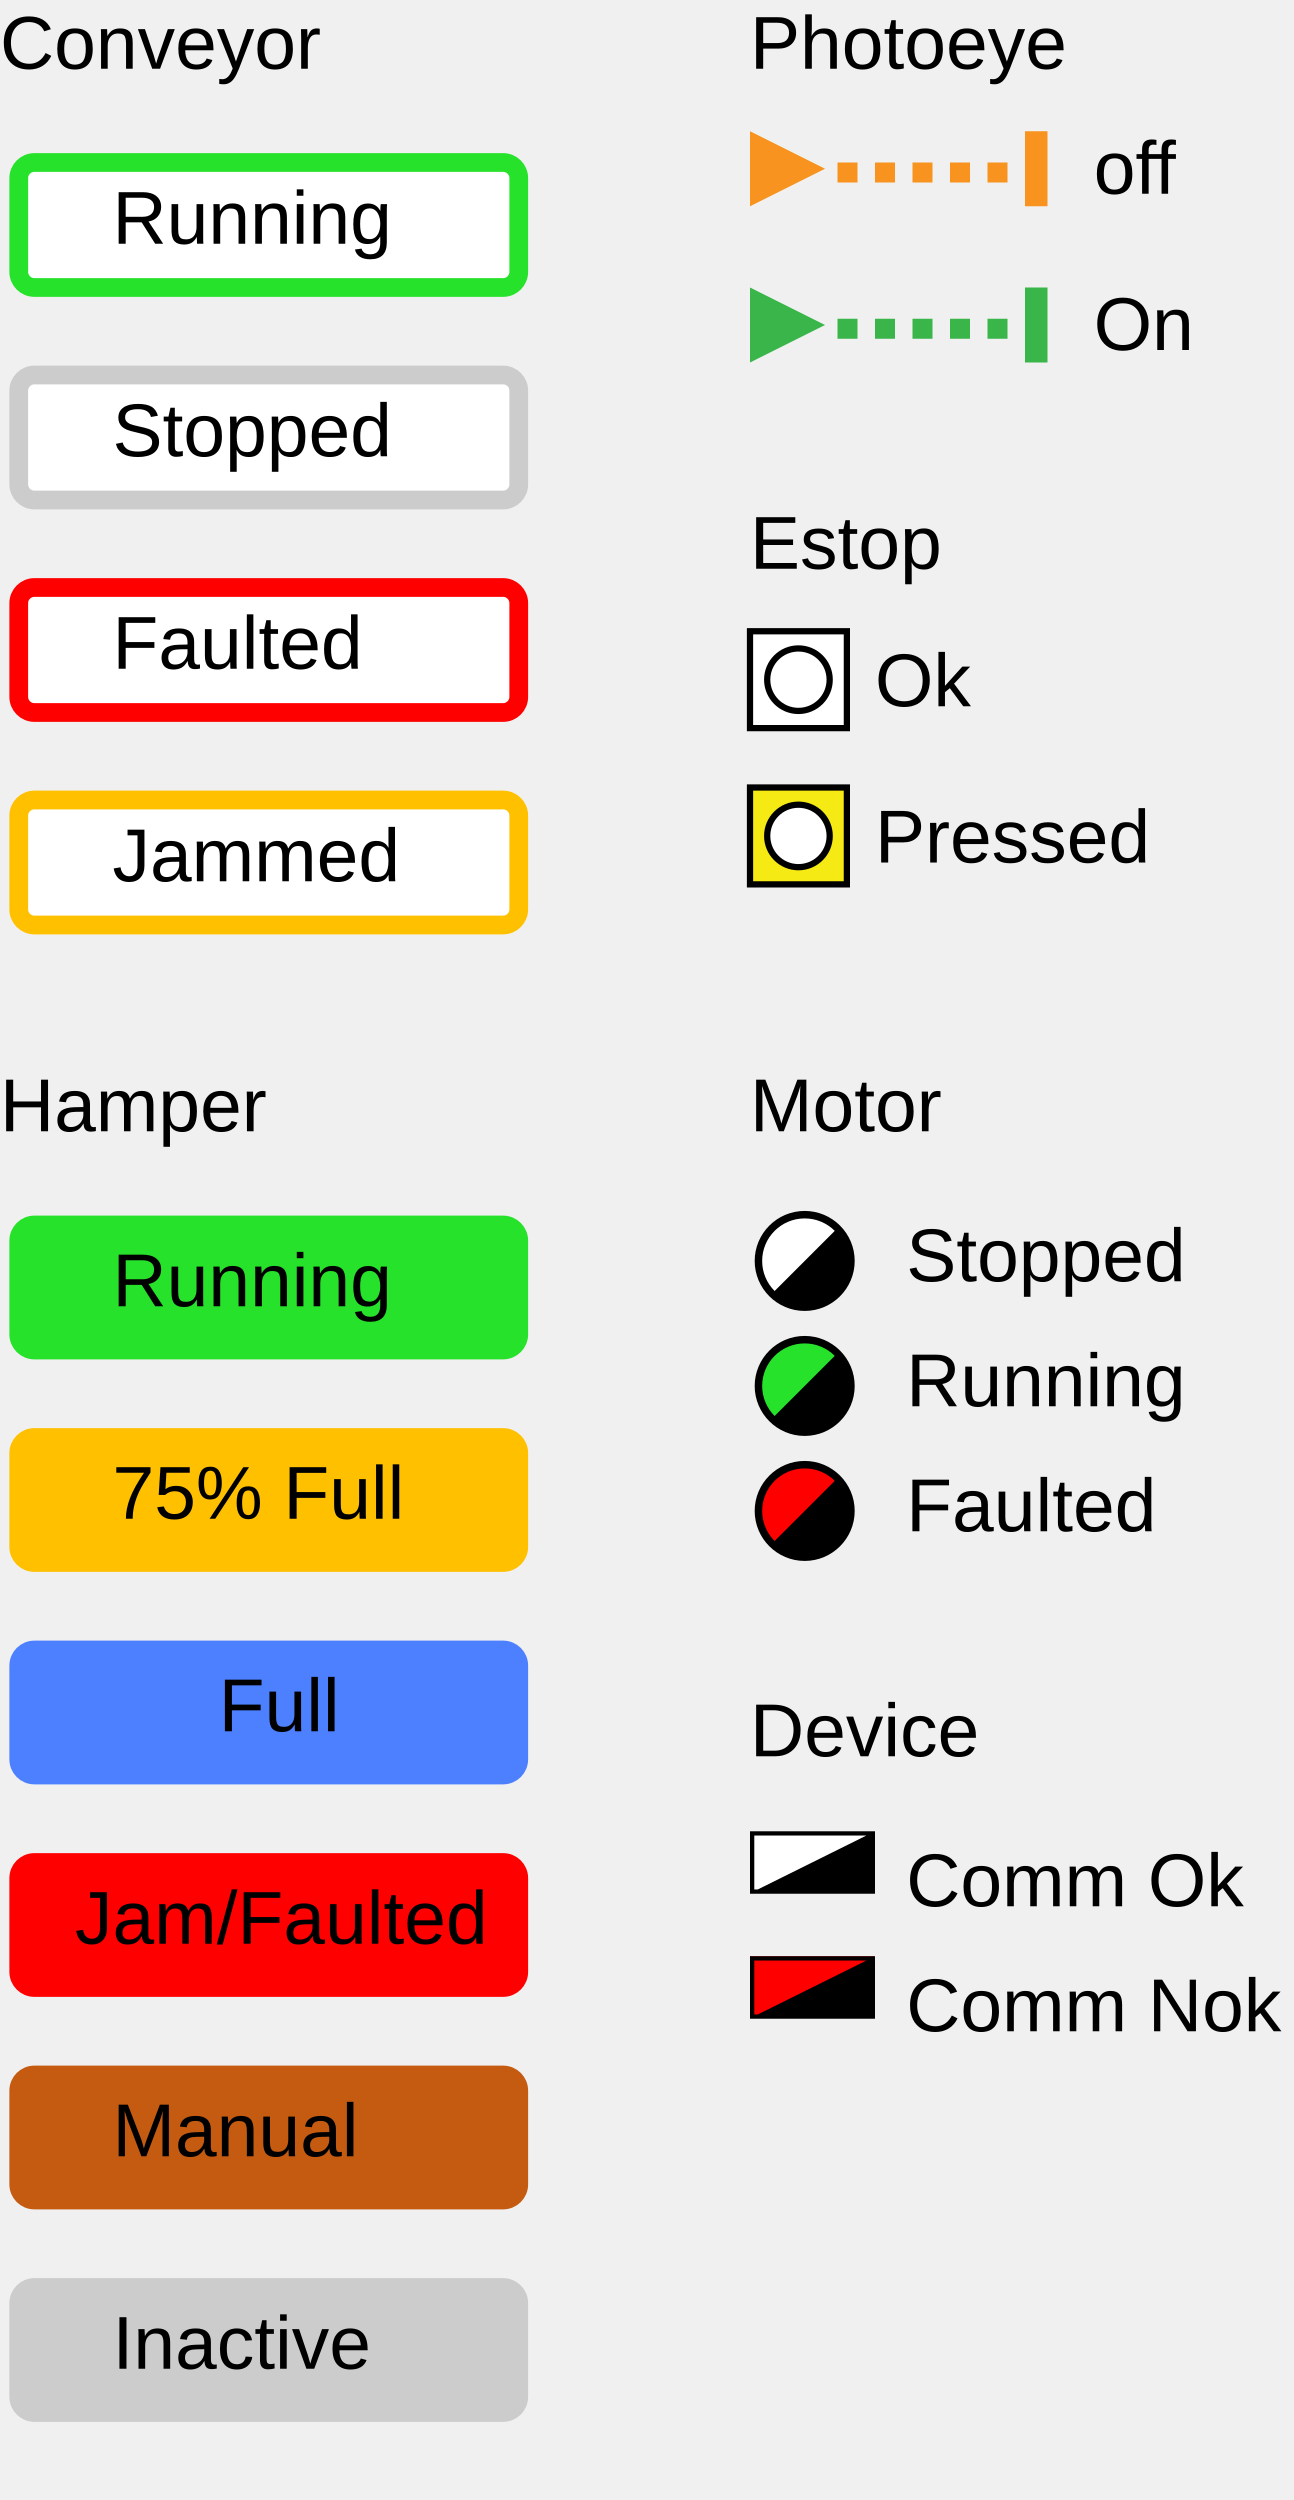
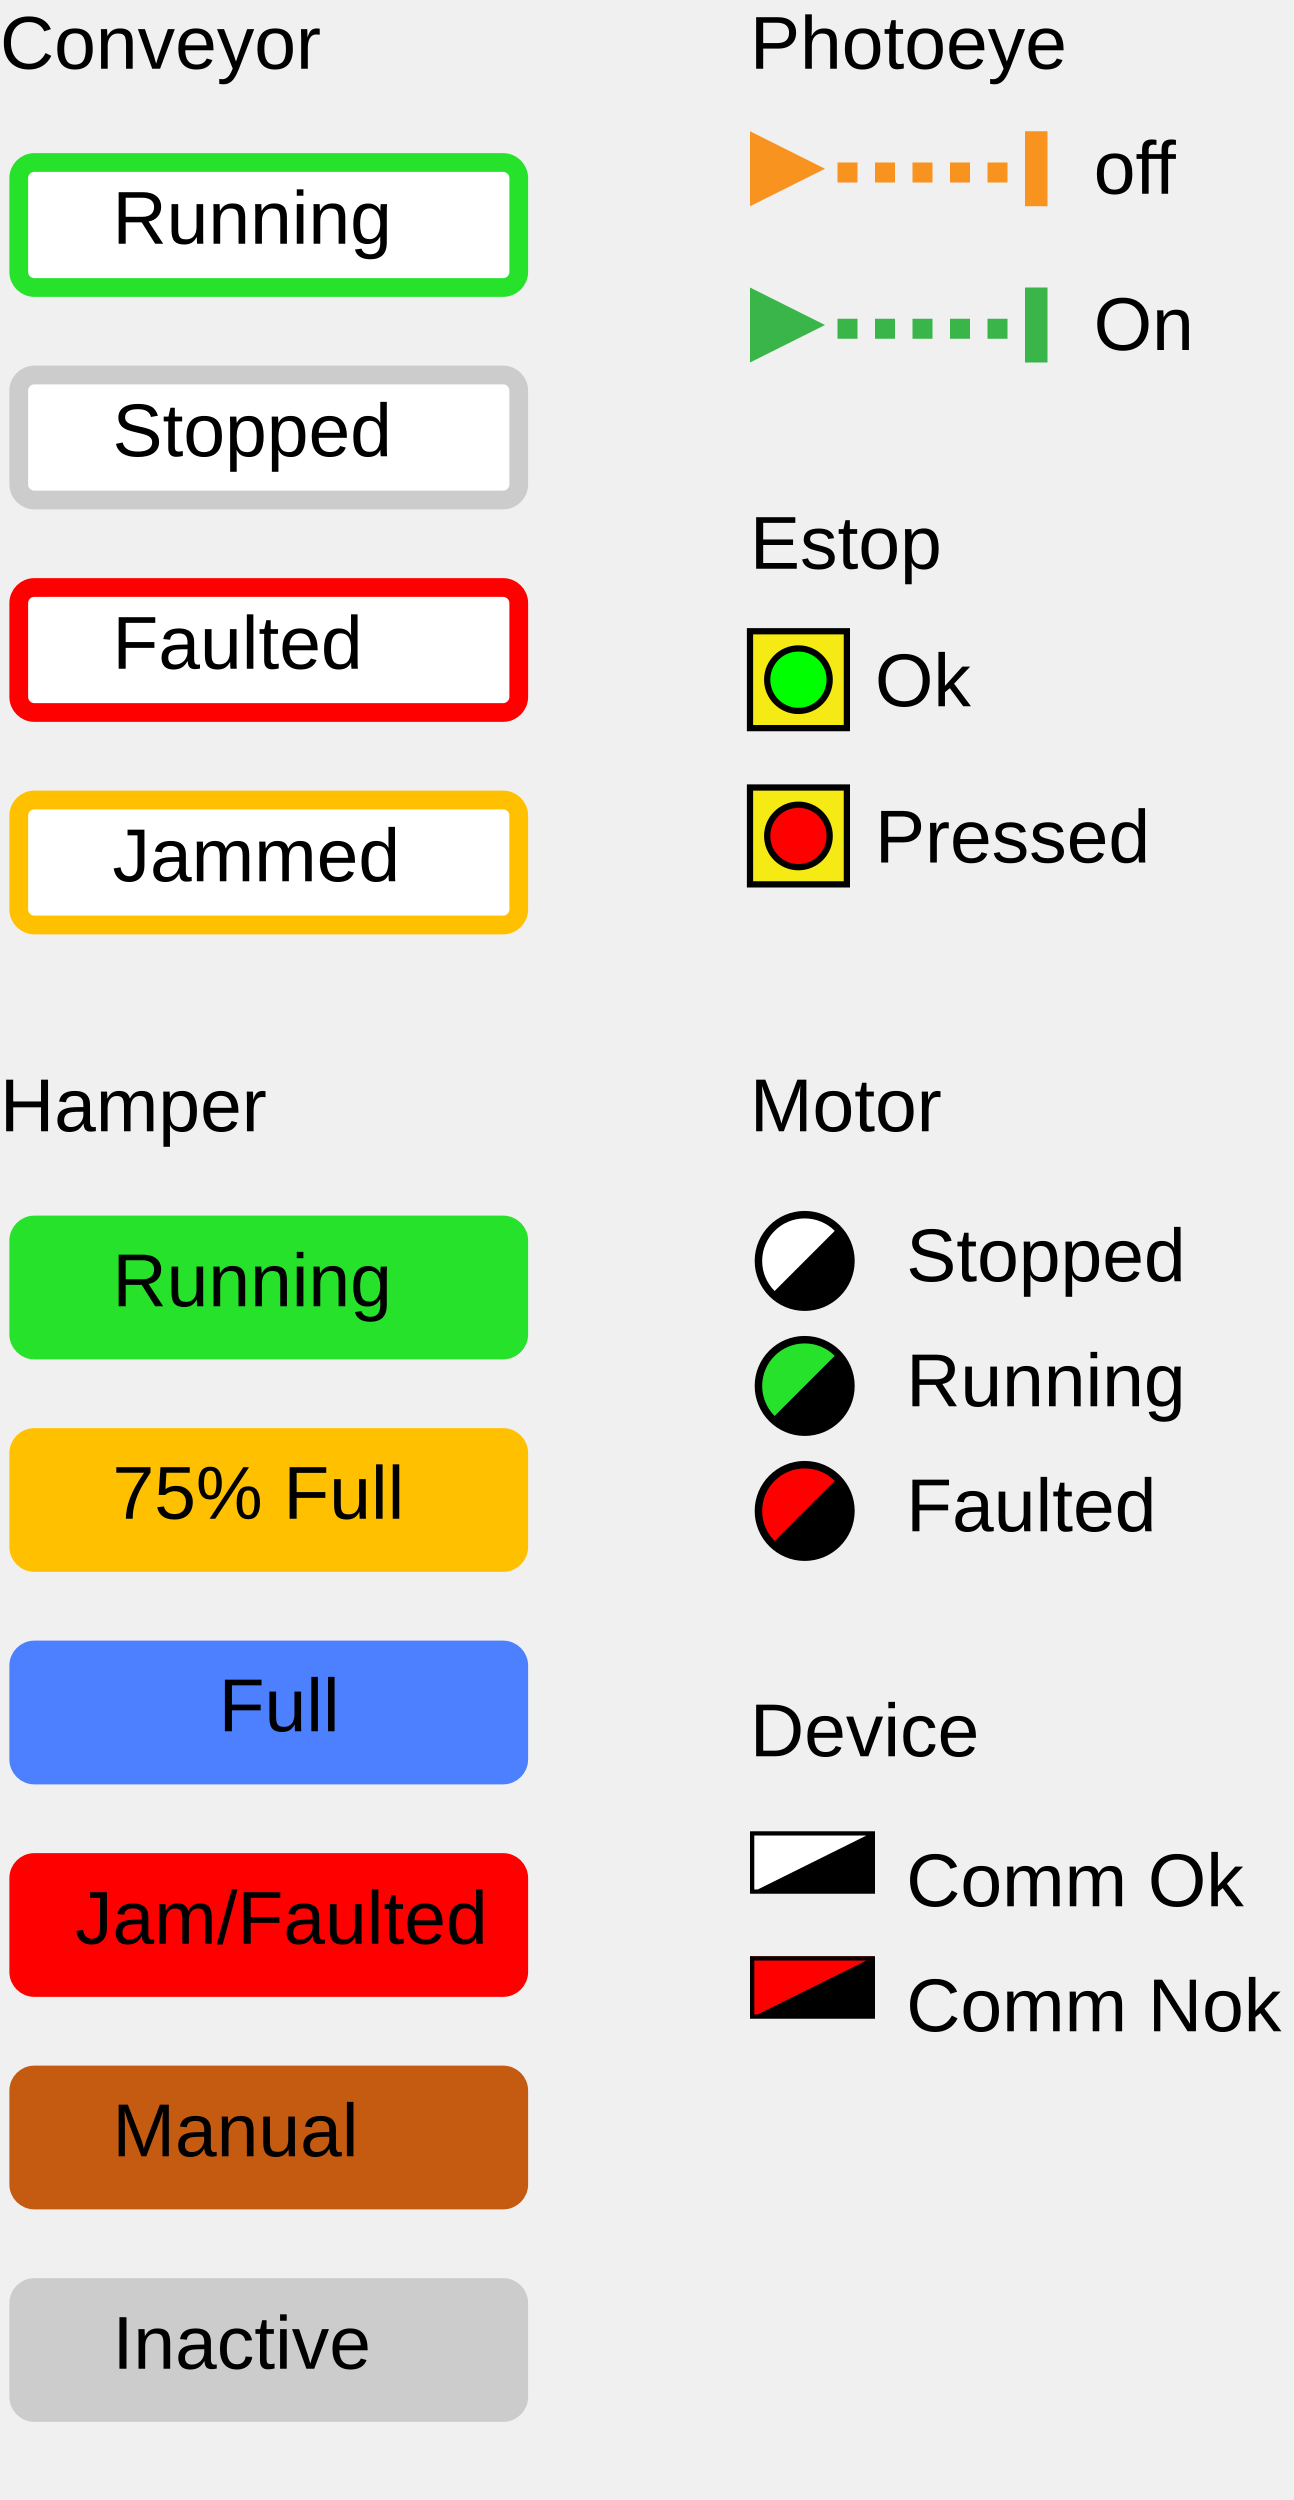
<svg xmlns="http://www.w3.org/2000/svg" id="Layer_1" data-name="Layer 1" viewBox="0 0 207 400">
  <defs>
    <style>
      .photoeye-off {
        fill: #f7931e;
      }
      .photoeye-on {
      fill: #39b54a;
      }
      .gv-text {
        font-family: ArialMT, Arial;
        font-size: 12px;
      }
    </style>
  </defs>
  <g transform="translate(0 0)">
    <text class="gv-text" transform="translate(0 11)">
      <tspan x="0" y="0">Conveyor</tspan>
    </text>
    <g transform="translate(0 23)">
      <rect x="3" y="3" width="80" height="20" rx="2.5" ry="2.5" style="fill:#fff;stroke:#27e22b;stroke-width:3px;" />
      <text class="gv-text" transform="translate(18 16)">
        <tspan x="0" y="0">Running</tspan>
      </text>
    </g>
    <g transform="translate(0 57)">
      <rect x="3" y="3" width="80" height="20" rx="2.5" ry="2.5" style="fill:#fff;stroke:#ccc;stroke-width:3px;" />
      <text class="gv-text" transform="translate(18 16)">
        <tspan x="0" y="0">Stopped</tspan>
      </text>
    </g>
    <g transform="translate(0 91)">
      <rect x="3" y="3" width="80" height="20" rx="2.5" ry="2.5" style="fill:#fff;stroke:#ff0000;stroke-width:3px;" />
      <text class="gv-text" transform="translate(18 16)">
        <tspan x="0" y="0">Faulted</tspan>
      </text>
    </g>
    <g transform="translate(0 125)">
      <rect x="3" y="3" width="80" height="20" rx="2.5" ry="2.5" style="fill:#fff;stroke:#ffc000;stroke-width:3px;" />
      <text class="gv-text" transform="translate(18 16)">
        <tspan x="0" y="0">Jammed</tspan>
      </text>
    </g>
  </g>
  <g transform="translate(0 170)">
    <text class="gv-text" transform="translate(0 11)">
      <tspan x="0" y="0">Hamper</tspan>
    </text>
    <g transform="translate(0 23)">
      <rect x="3" y="3" width="80" height="20" rx="2.5" ry="2.5" style="fill:#27e22b;stroke:#27e22b;stroke-width:3px;" />
      <text class="gv-text" transform="translate(18 16)">
        <tspan x="0" y="0">Running</tspan>
      </text>
    </g>
    <g transform="translate(0 57)">
      <rect x="3" y="3" width="80" height="20" rx="2.5" ry="2.5" style="fill:#ffc000;stroke:#ffc000;stroke-width:3px;" />
      <text class="gv-text" transform="translate(18 16)">
        <tspan x="0" y="0">75% Full</tspan>
      </text>
    </g>
    <g transform="translate(0 91)">
      <rect x="3" y="3" width="80" height="20" rx="2.5" ry="2.5" style="fill:#4d80ff;stroke:#4d80ff;stroke-width:3px;" />
      <text class="gv-text" transform="translate(35 16)">
        <tspan x="0" y="0">Full</tspan>
      </text>
    </g>
    <g transform="translate(0 125)">
      <rect x="3" y="3" width="80" height="20" rx="2.5" ry="2.5" style="fill:#f00;stroke:#f00;stroke-width:3px;" />
      <text class="gv-text" transform="translate(12 16)">
        <tspan x="0" y="0">Jam/Faulted</tspan>
      </text>
    </g>
    <g transform="translate(0 159)">
      <rect x="3" y="3" width="80" height="20" rx="2.5" ry="2.5" style="fill:#c55a11;stroke:#c55a11;stroke-width:3px;" />
      <text class="gv-text" transform="translate(18 16)">
        <tspan x="0" y="0">Manual</tspan>
      </text>
    </g>
    <g transform="translate(0 193)">
      <rect x="3" y="3" width="80" height="20" rx="2.5" ry="2.5" style="fill:#ccc;stroke:#ccc;stroke-width:3px;" />
      <text class="gv-text" transform="translate(18 16)">
        <tspan x="0" y="0">Inactive</tspan>
      </text>
    </g>
  </g>
  <g transform="translate(120 0)">
    <text class="gv-text" transform="translate(0 11)">
      <tspan x="0" y="0">Photoeye</tspan>
    </text>
    <g transform="translate(0 21)">
      <polygon class="photoeye-off" points="12 6 0 0 0 12 12 6" />
      <rect class="photoeye-off" x="14" y="5" width="3.2" height="3.2" />
      <rect class="photoeye-off" x="20" y="5" width="3.2" height="3.2" />
      <rect class="photoeye-off" x="26" y="5" width="3.2" height="3.2" />
      <rect class="photoeye-off" x="32" y="5" width="3.2" height="3.2" />
      <rect class="photoeye-off" x="38" y="5" width="3.2" height="3.2" />
      <rect class="photoeye-off" x="44" y="0" width="3.6" height="12" />
      <text class="gv-text" x="55" y="10">off</text>
    </g>
    <g transform="translate(0 46)">
      <polygon class="photoeye-on" points="12 6 0 0 0 12 12 6" />
      <rect class="photoeye-on" x="14" y="5" width="3.2" height="3.2" />
      <rect class="photoeye-on" x="20" y="5" width="3.2" height="3.2" />
      <rect class="photoeye-on" x="26" y="5" width="3.2" height="3.2" />
      <rect class="photoeye-on" x="32" y="5" width="3.2" height="3.2" />
      <rect class="photoeye-on" x="38" y="5" width="3.2" height="3.2" />
      <rect class="photoeye-on" x="44" y="0" width="3.6" height="12" />
      <text class="gv-text" x="55" y="10">On</text>
    </g>
  </g>
  <g transform="translate(120 80)">
    <text class="gv-text" transform="translate(0 11)">
      <tspan x="0" y="0">Estop</tspan>
    </text>
    <g transform="translate(0 21)">
-       <rect x="0" y="0" width="15.5" height="15.5" style="fill:#fff;stroke:#000000;stroke-width:1px;" />
-       <circle cx="7.75" cy="7.75" r="5" stroke="black" stroke-width="1" fill="#fff" />
+       <rect x="0" y="0" width="15.5" height="15.5" style="fill:#f5ea14;stroke:#000000;stroke-width:1px;" />
+       <circle cx="7.75" cy="7.75" r="5" stroke="black" stroke-width="1" fill="#00ff00" />
      <text class="gv-text" transform="translate(20 12)">
        <tspan x="0" y="0">Ok</tspan>
      </text>
    </g>
    <g transform="translate(0 46)">
      <rect x="0" y="0" width="15.5" height="15.5" style="fill:#f5ea14;stroke:#000000;stroke-width:1px;" />
-       <circle cx="7.75" cy="7.75" r="5" stroke="black" stroke-width="1" fill="#fff" />
+       <circle cx="7.75" cy="7.75" r="5" stroke="black" stroke-width="1" fill="#ff0000" />
      <text class="gv-text" transform="translate(20 12)">
        <tspan x="0" y="0">Pressed</tspan>
      </text>
    </g>
  </g>
  <g transform="translate(120 170)">
    <text class="gv-text" transform="translate(0 11)">
      <tspan x="0" y="0">Motor</tspan>
    </text>
    <g transform="translate(0 23)">
      <circle cx="8.75" cy="8.75" r="7.304" stroke="black" stroke-width="1" fill="#fff" />
      <path d="M8.75,.75c-4.411,0-8,3.589-8,8s3.589,8,8,8,8-3.589,8-8-3.589-8-8-8Zm-7.304,8c0-4.028,3.277-7.305,7.304-7.305,2.014,0,3.84,.82,5.162,2.142l-10.325,10.325c-1.323-1.322-2.142-3.148-2.142-5.162Z" />
      <text class="gv-text" transform="translate(25 12)">
        <tspan x="0" y="0">Stopped</tspan>
      </text>
    </g>
    <g transform="translate(0 43)">
      <circle cx="8.75" cy="8.75" r="7.304" stroke="black" stroke-width="1" fill="#27e22b" />
      <path d="M8.75,.75c-4.411,0-8,3.589-8,8s3.589,8,8,8,8-3.589,8-8-3.589-8-8-8Zm-7.304,8c0-4.028,3.277-7.305,7.304-7.305,2.014,0,3.84,.82,5.162,2.142l-10.325,10.325c-1.323-1.322-2.142-3.148-2.142-5.162Z" />
      <text class="gv-text" transform="translate(25 12)">
        <tspan x="0" y="0">Running</tspan>
      </text>
    </g>
    <g transform="translate(0 63)">
      <circle cx="8.75" cy="8.75" r="7.304" stroke="black" stroke-width="1" fill="red" />
      <path d="M8.75,.75c-4.411,0-8,3.589-8,8s3.589,8,8,8,8-3.589,8-8-3.589-8-8-8Zm-7.304,8c0-4.028,3.277-7.305,7.304-7.305,2.014,0,3.84,.82,5.162,2.142l-10.325,10.325c-1.323-1.322-2.142-3.148-2.142-5.162Z" />
      <text class="gv-text" transform="translate(25 12)">
        <tspan x="0" y="0">Faulted</tspan>
      </text>
    </g>
  </g>
  <g transform="translate(120 270)">
    <text class="gv-text" transform="translate(0 11)">
      <tspan x="0" y="0">Device</tspan>
    </text>
    <g transform="translate(0 23)">
      <rect x="0" y="0" width="19.914" height="9.863" style="fill:#fff" />
      <path d="M0,0v10h20v-10h-20Zm.686,9.318v-8.636h17.94l-17.393,8.636h-.547Z" />
      <text class="gv-text" transform="translate(25 12)">
        <tspan x="0" y="0">Comm Ok</tspan>
      </text>
    </g>
    <g transform="translate(0 43)">
      <rect x="0" y="0" width="19.914" height="9.863" style="fill:#f00" />
      <path d="M0,0v10h20v-10h-20Zm.686,9.318v-8.636h17.94l-17.393,8.636h-.547Z" />
      <text class="gv-text" transform="translate(25 12)">
        <tspan x="0" y="0">Comm Nok</tspan>
      </text>
    </g>
  </g>
</svg>
